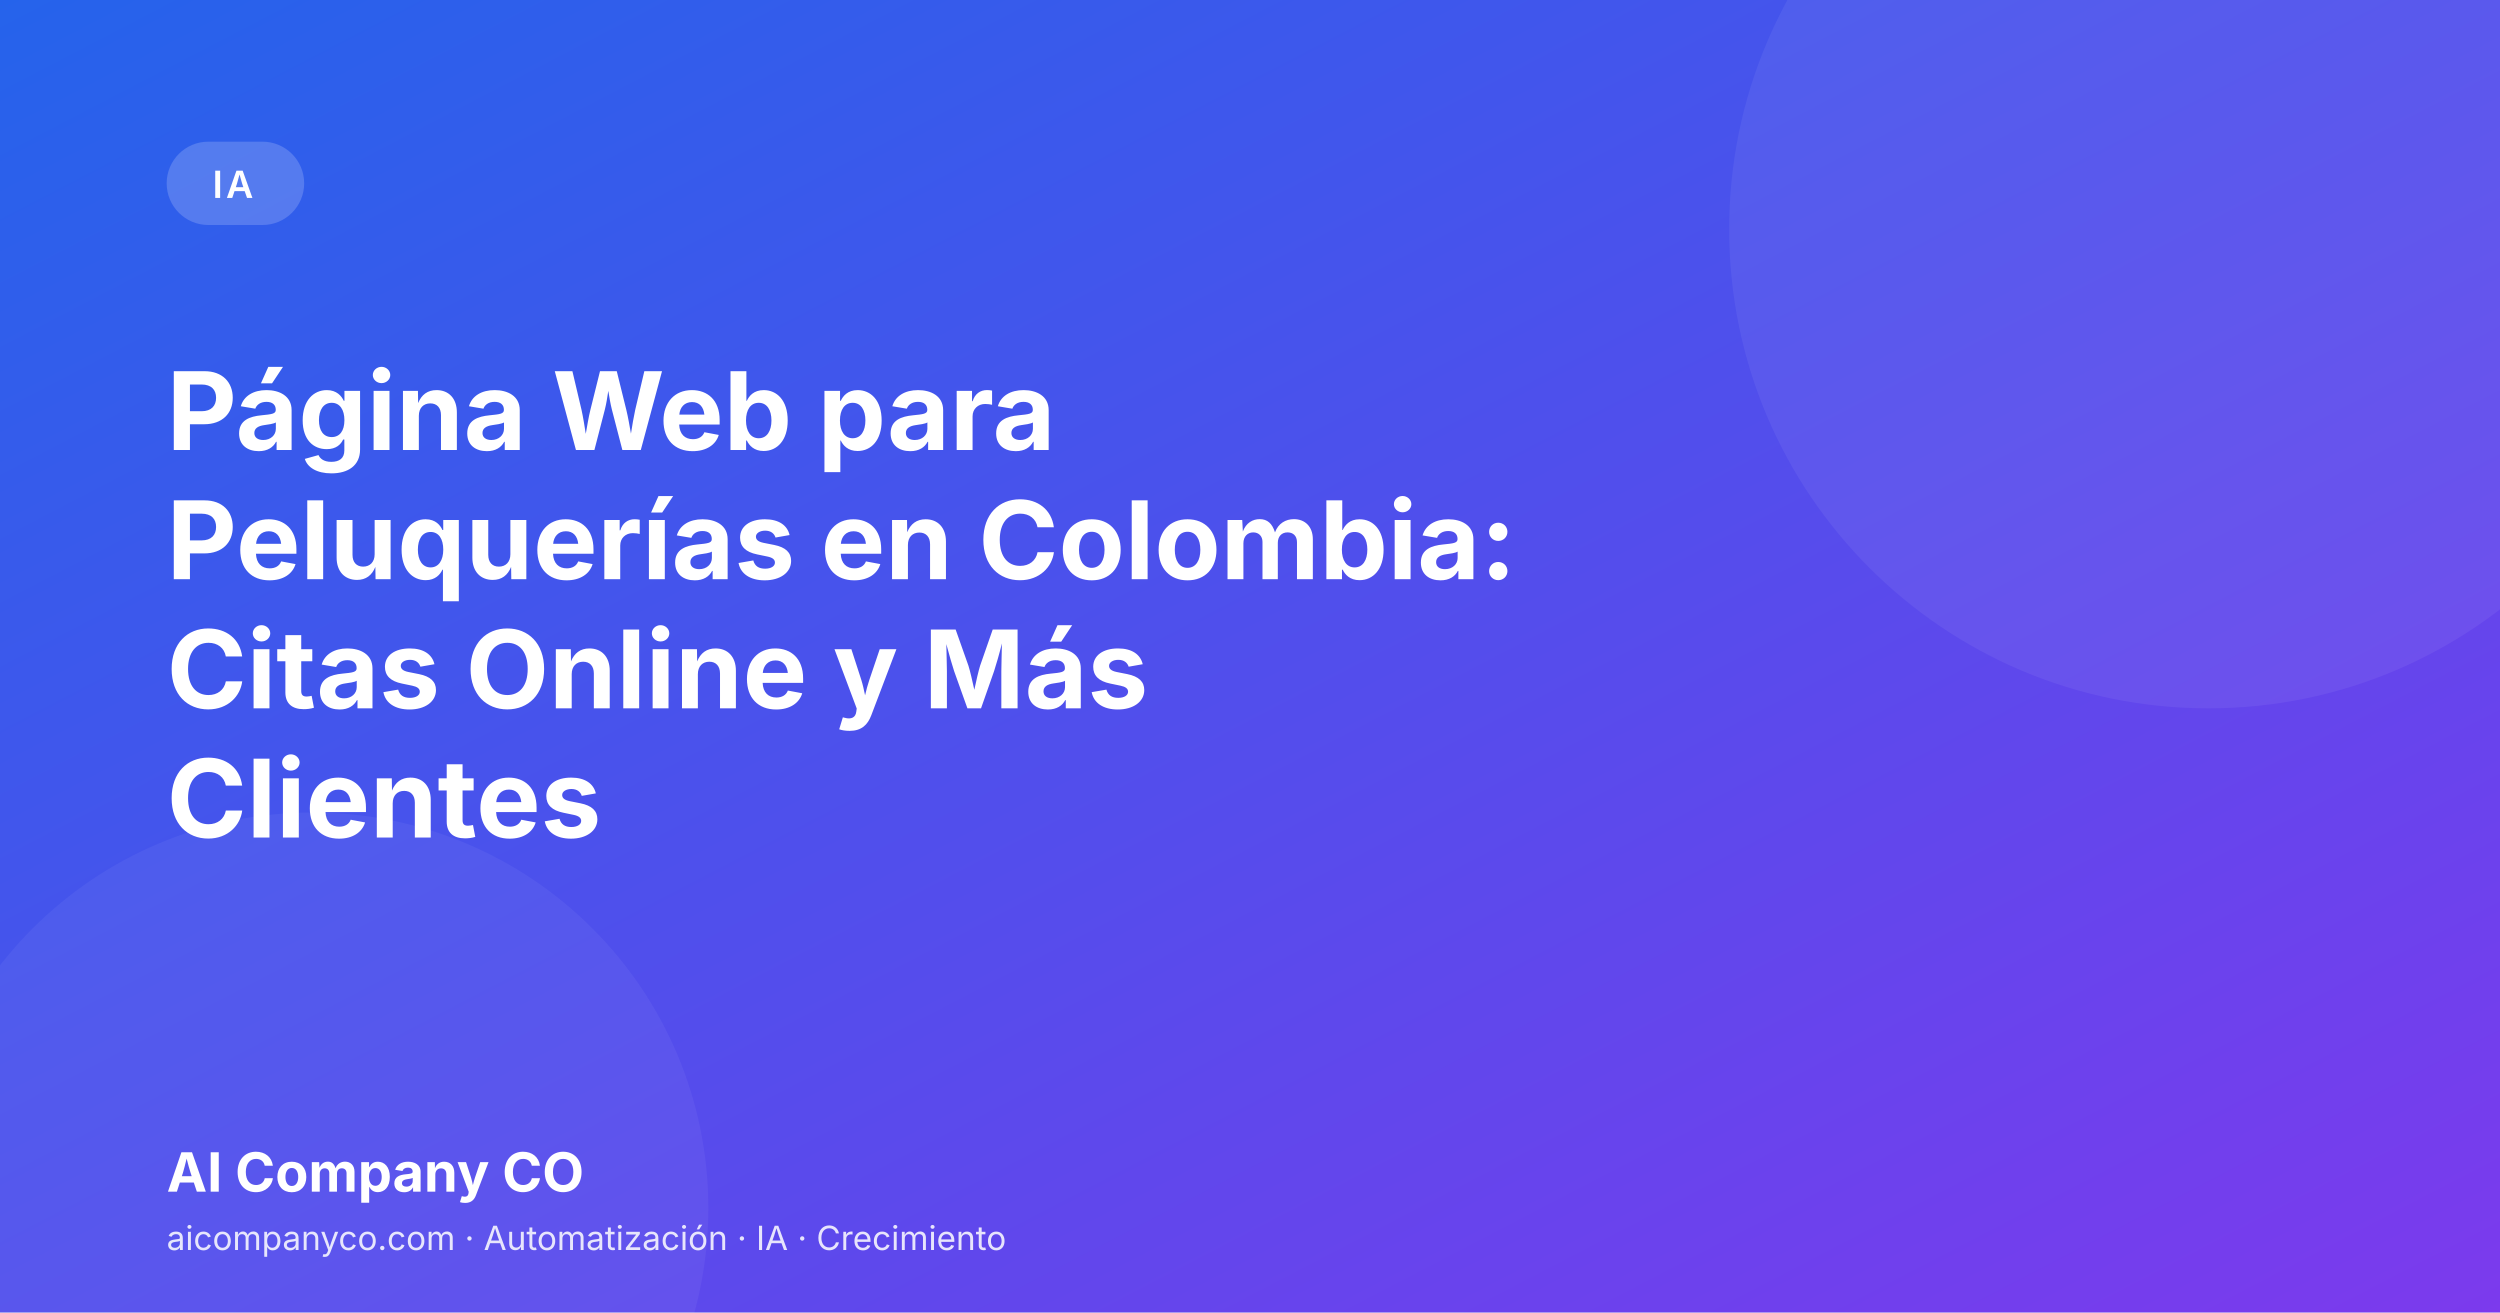
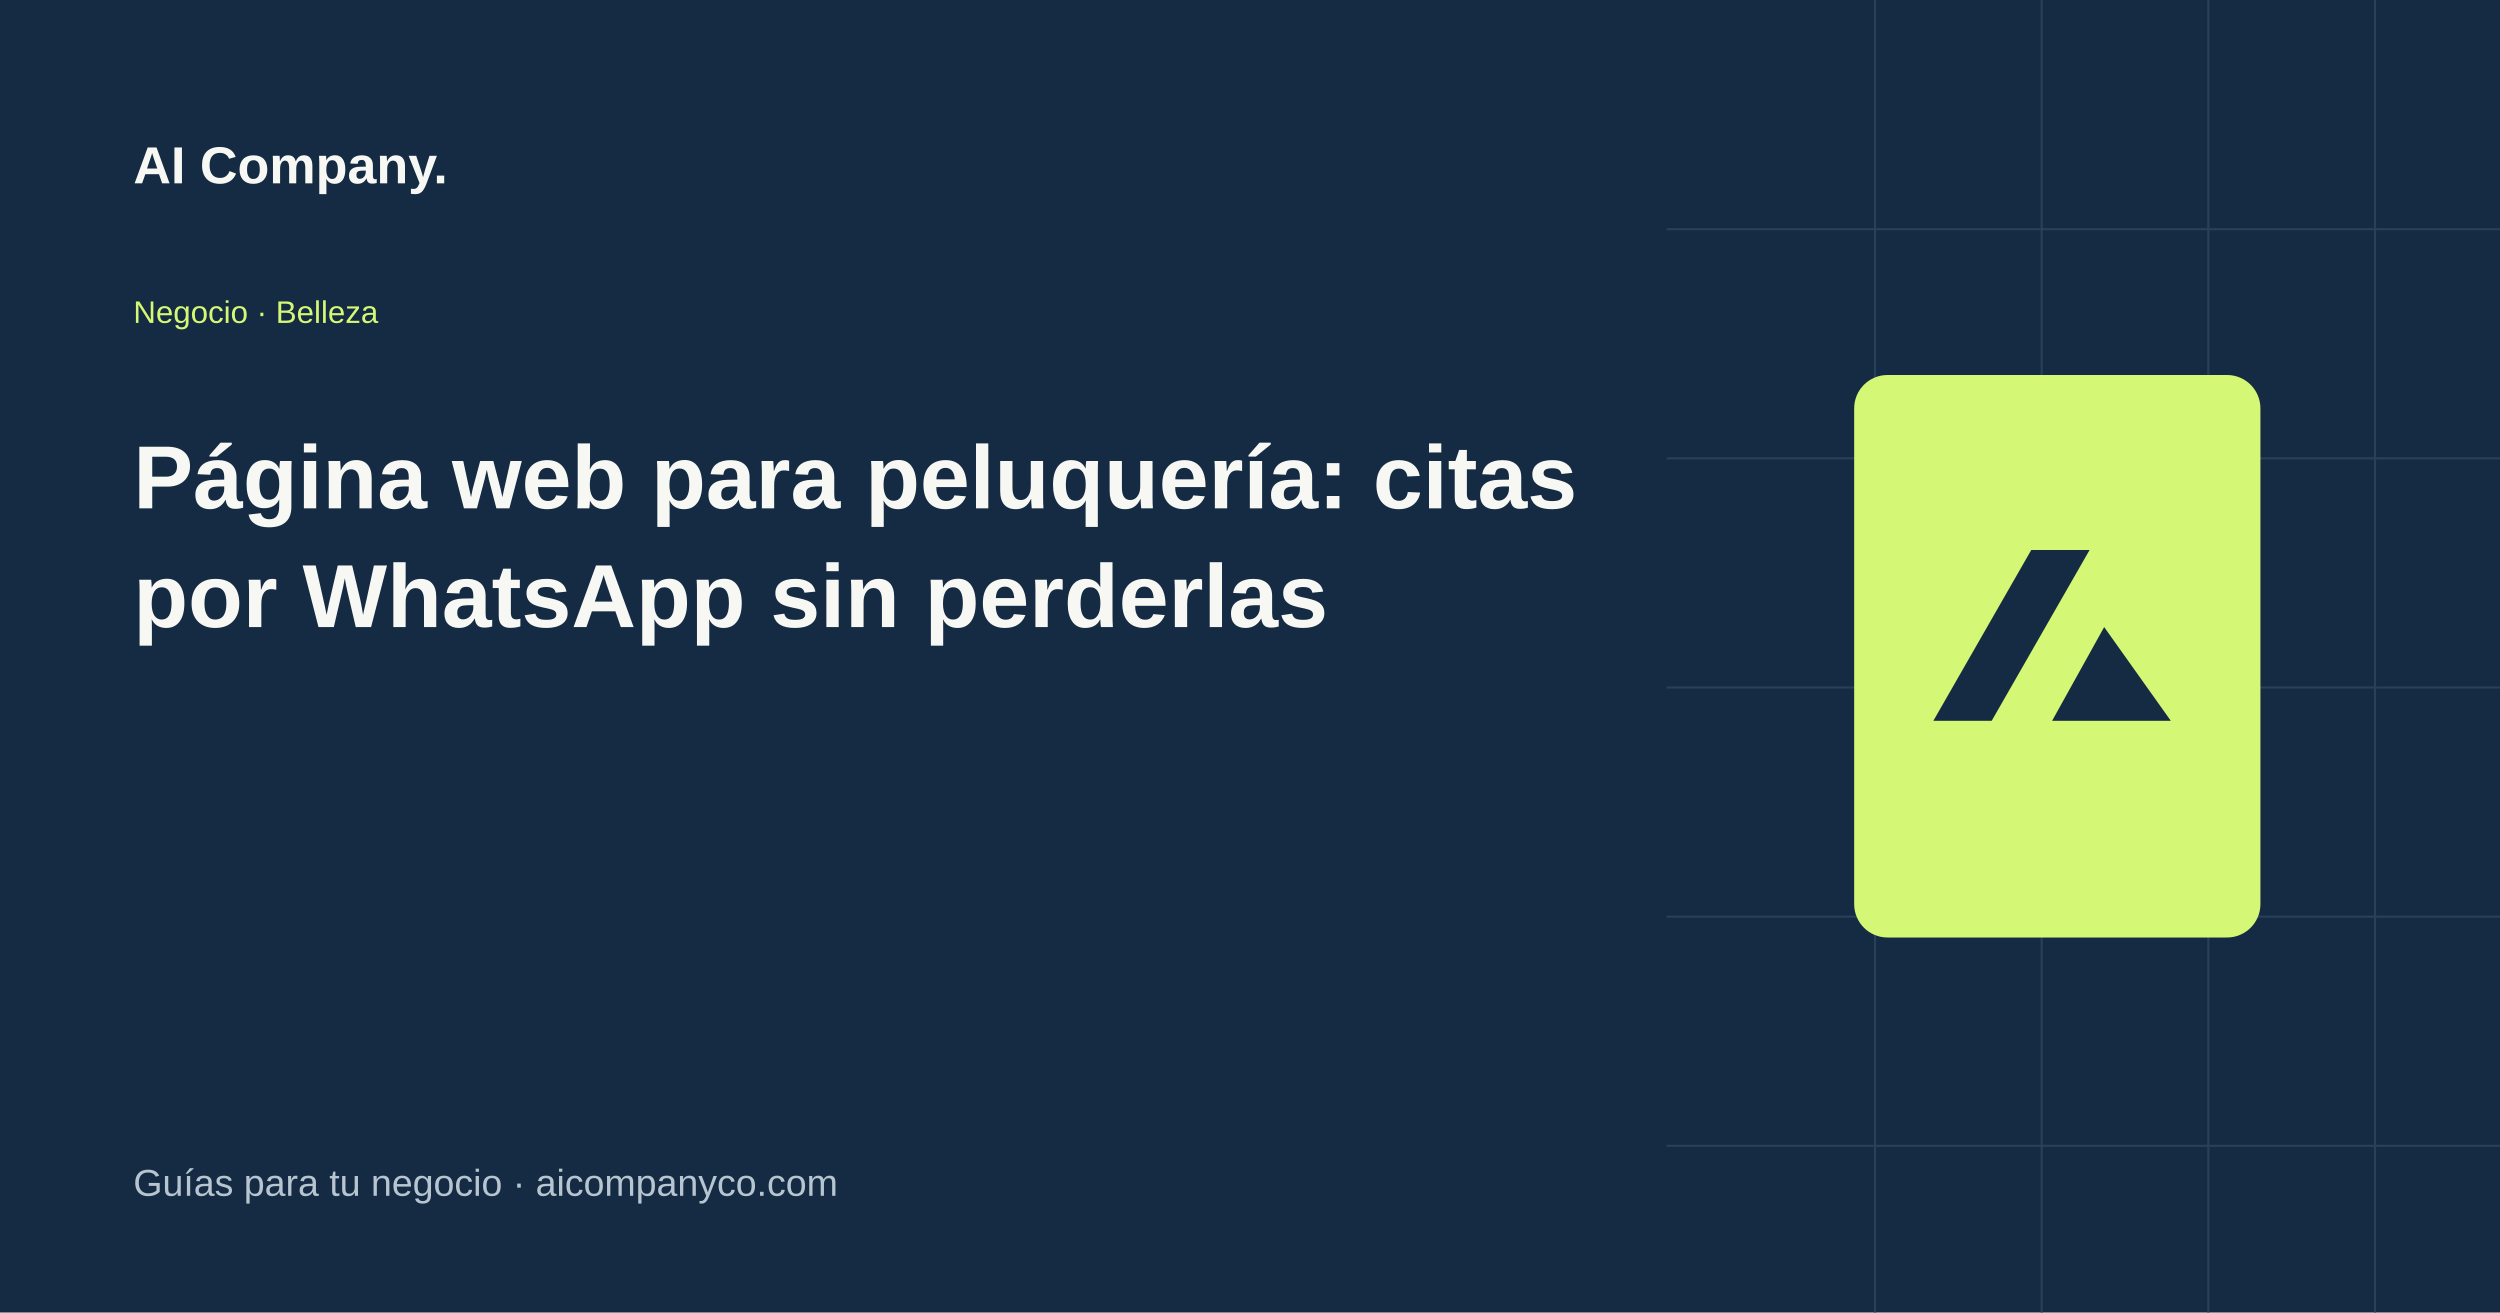
- <svg xmlns="http://www.w3.org/2000/svg" width="1200" height="630" viewBox="0 0 1200 630" role="img" aria-label="Página Web para Peluquerías en Colombia: Citas Online y Más Clientes">
-   <defs>
-     <linearGradient id="bg" x1="0" y1="0" x2="1" y2="1">
-       <stop offset="0" stop-color="#2563EB" />
-       <stop offset="1" stop-color="#7C3AED" />
-     </linearGradient>
-   </defs>
-   <rect width="1200" height="630" fill="url(#bg)" />
-   <circle cx="1060" cy="110" r="230" fill="#ffffff" opacity="0.06" />
-   <circle cx="150" cy="580" r="190" fill="#ffffff" opacity="0.05" />
-   <rect x="80" y="68" width="66" height="40" rx="20" fill="#ffffff" opacity="0.18" />
-   <text x="102" y="95" font-family="Inter, Arial, sans-serif" font-size="18" font-weight="600" fill="#ffffff" letter-spacing="1.5">IA</text>
-   <text font-family="'Space Grotesk', Inter, Arial, sans-serif" font-size="52" font-weight="700" fill="#ffffff">
-     <tspan x="80" y="216">Página Web para</tspan>
-     <tspan x="80" y="278">Peluquerías en Colombia:</tspan>
-     <tspan x="80" y="340">Citas Online y Más</tspan>
-     <tspan x="80" y="402">Clientes</tspan>
+ <svg xmlns="http://www.w3.org/2000/svg" width="1200" height="630" viewBox="0 0 1200 630">
+   <rect width="1200" height="630" fill="#142b43" />
+   <path d="M900 0v630M980 0v630M1060 0v630M1140 0v630M800 110h400M800 220h400M800 330h400M800 440h400M800 550h400" stroke="#294157" />
+   <rect x="890" y="180" width="195" height="270" rx="16" fill="#d4f775" />
+   <path d="m928 346 47-82h28l-47 82zm57 0 25-45 32 45z" fill="#142b43" />
+   <text x="64" y="88" font-family="Arial,sans-serif" font-size="25" font-weight="700" fill="#f7f8f4">AI Company.</text>
+   <text x="64" y="155" font-family="Arial,sans-serif" font-size="15" fill="#d4f775">Negocio · Belleza</text>
+   <text x="64" y="244" font-family="Arial,sans-serif" font-size="43" font-weight="700" fill="#f7f8f4">
+     <tspan x="64" dy="0">Página web para peluquería: citas</tspan>
+     <tspan x="64" dy="57">por WhatsApp sin perderlas</tspan>
  </text>
-   <text x="80" y="572" font-family="Inter, Arial, sans-serif" font-size="26" font-weight="700" fill="#ffffff">AI Company CO</text>
-   <text x="80" y="600" font-family="Inter, Arial, sans-serif" font-size="16" fill="#ffffff" opacity="0.85">aicompanyco.com · Automatización · IA · Crecimiento</text>
+   <text x="64" y="574" font-family="Arial,sans-serif" font-size="18" fill="#b7c5d0">Guías para tu negocio · aicompanyco.com</text>
</svg>
